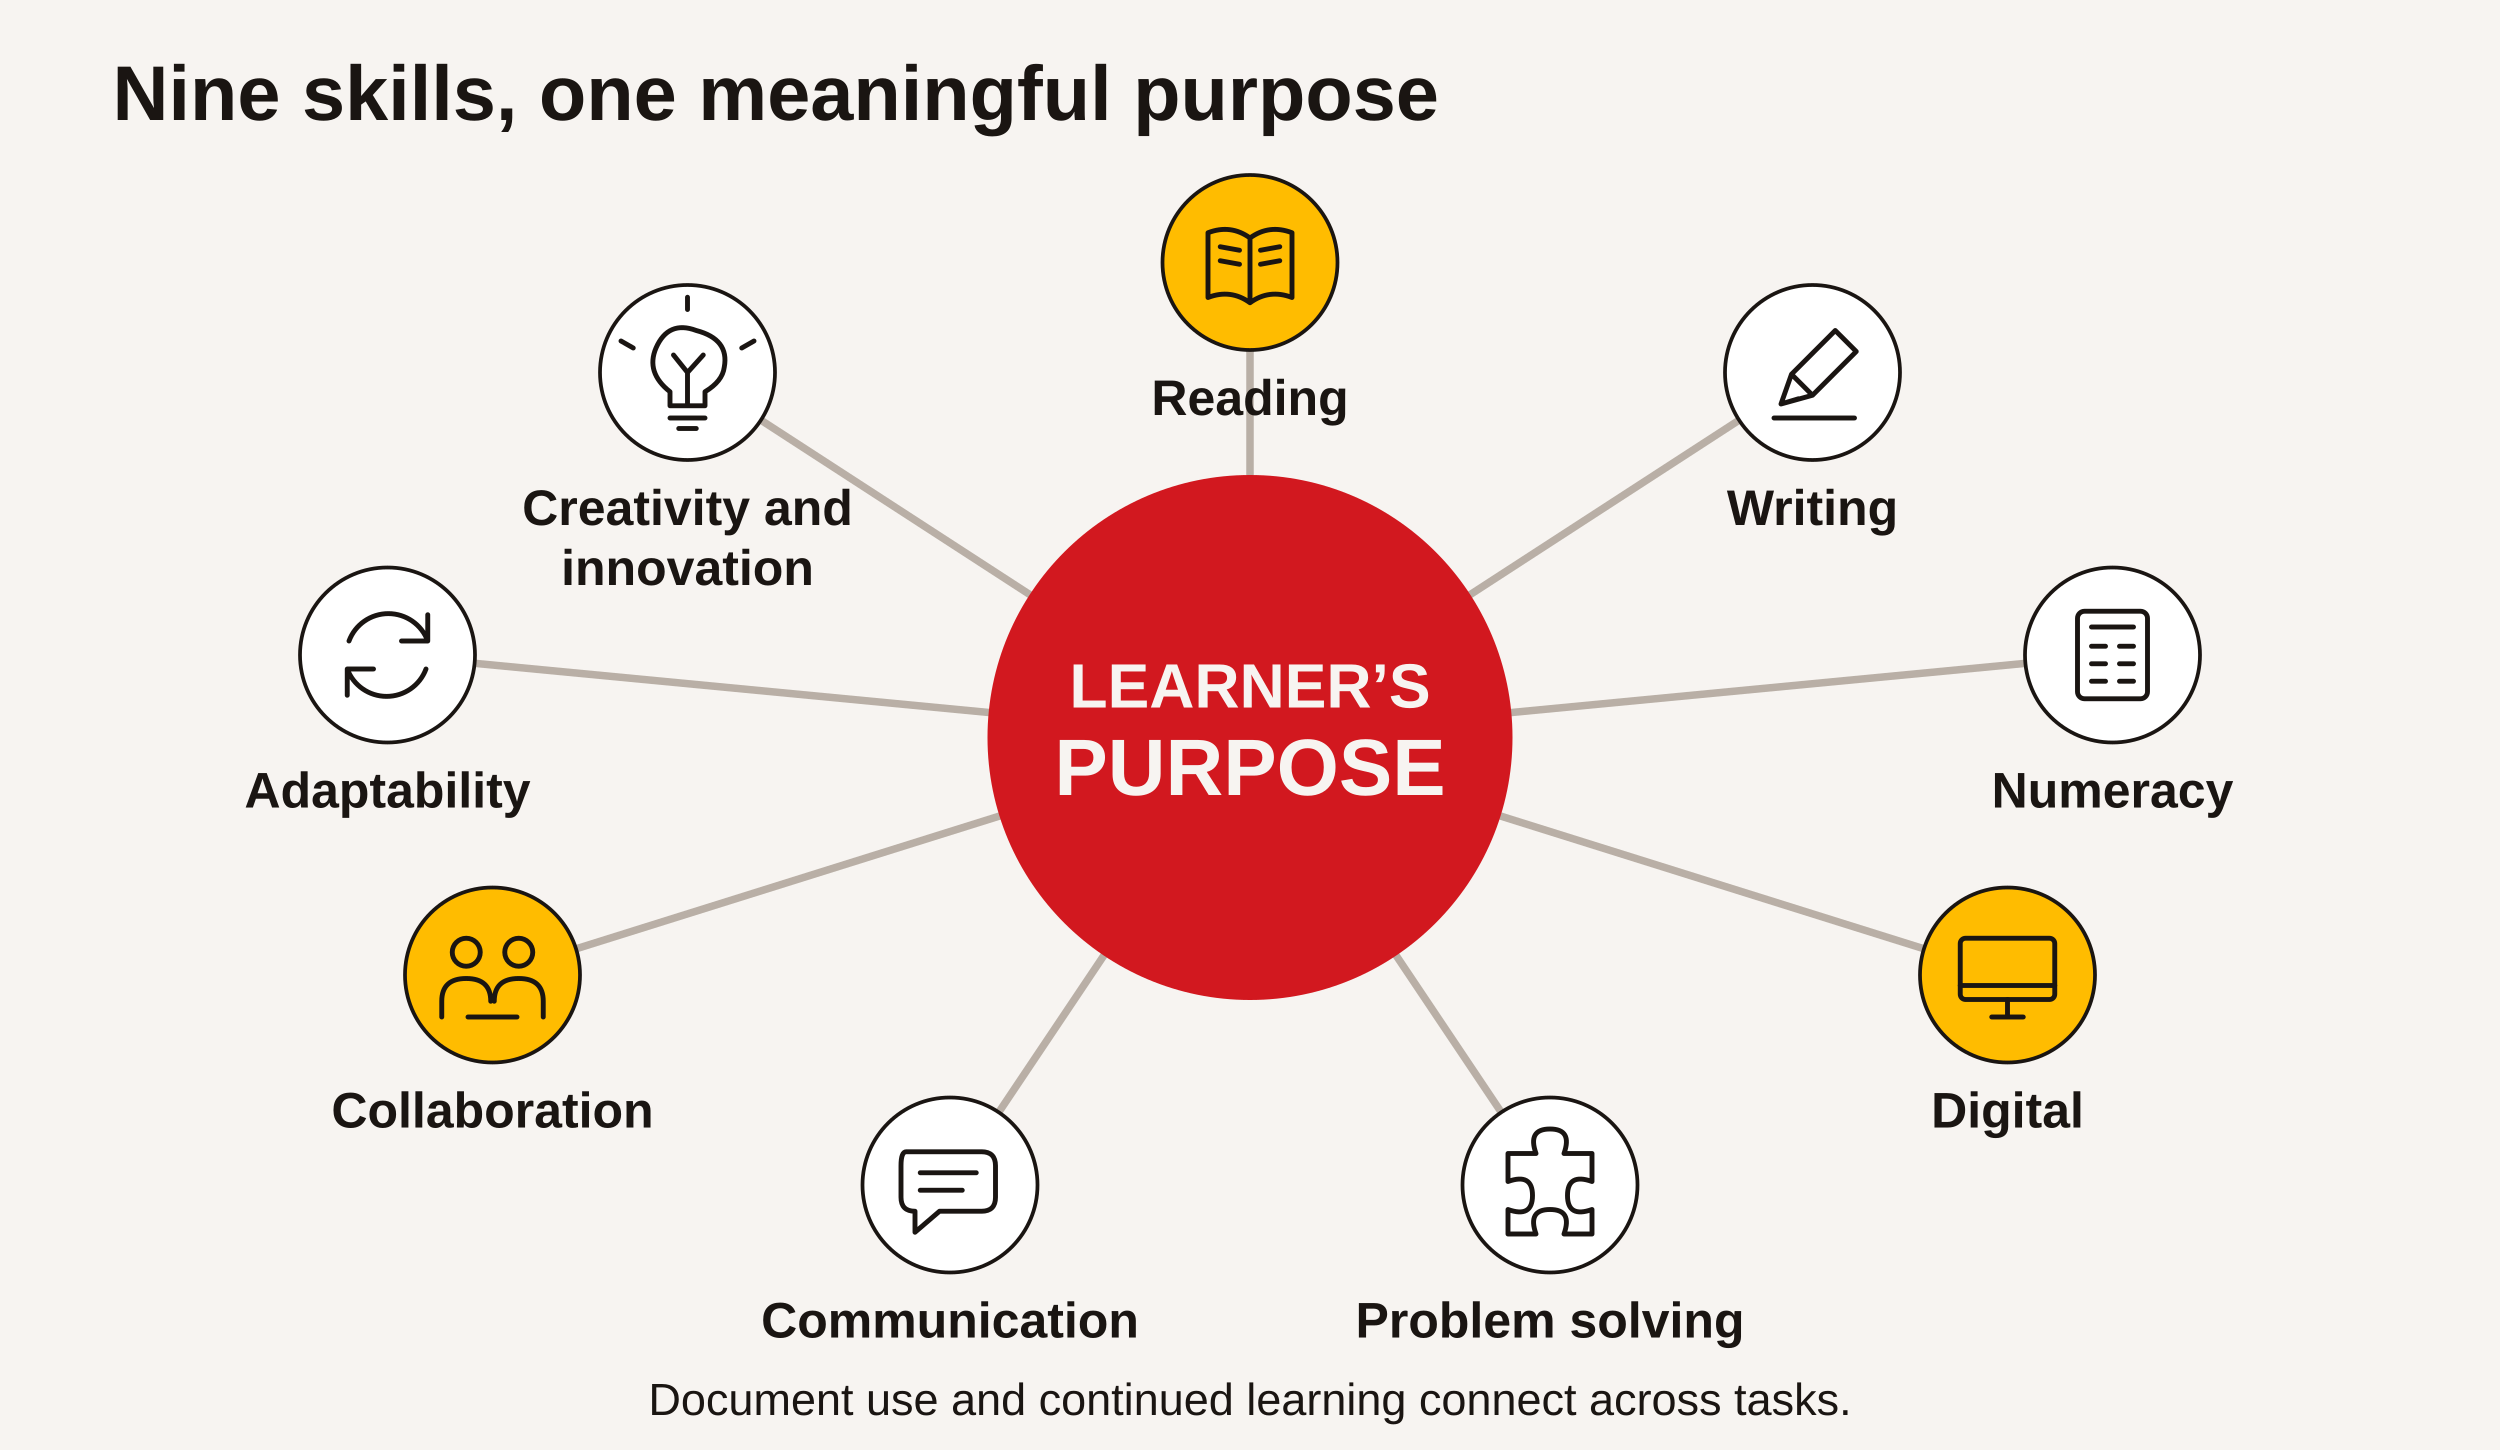
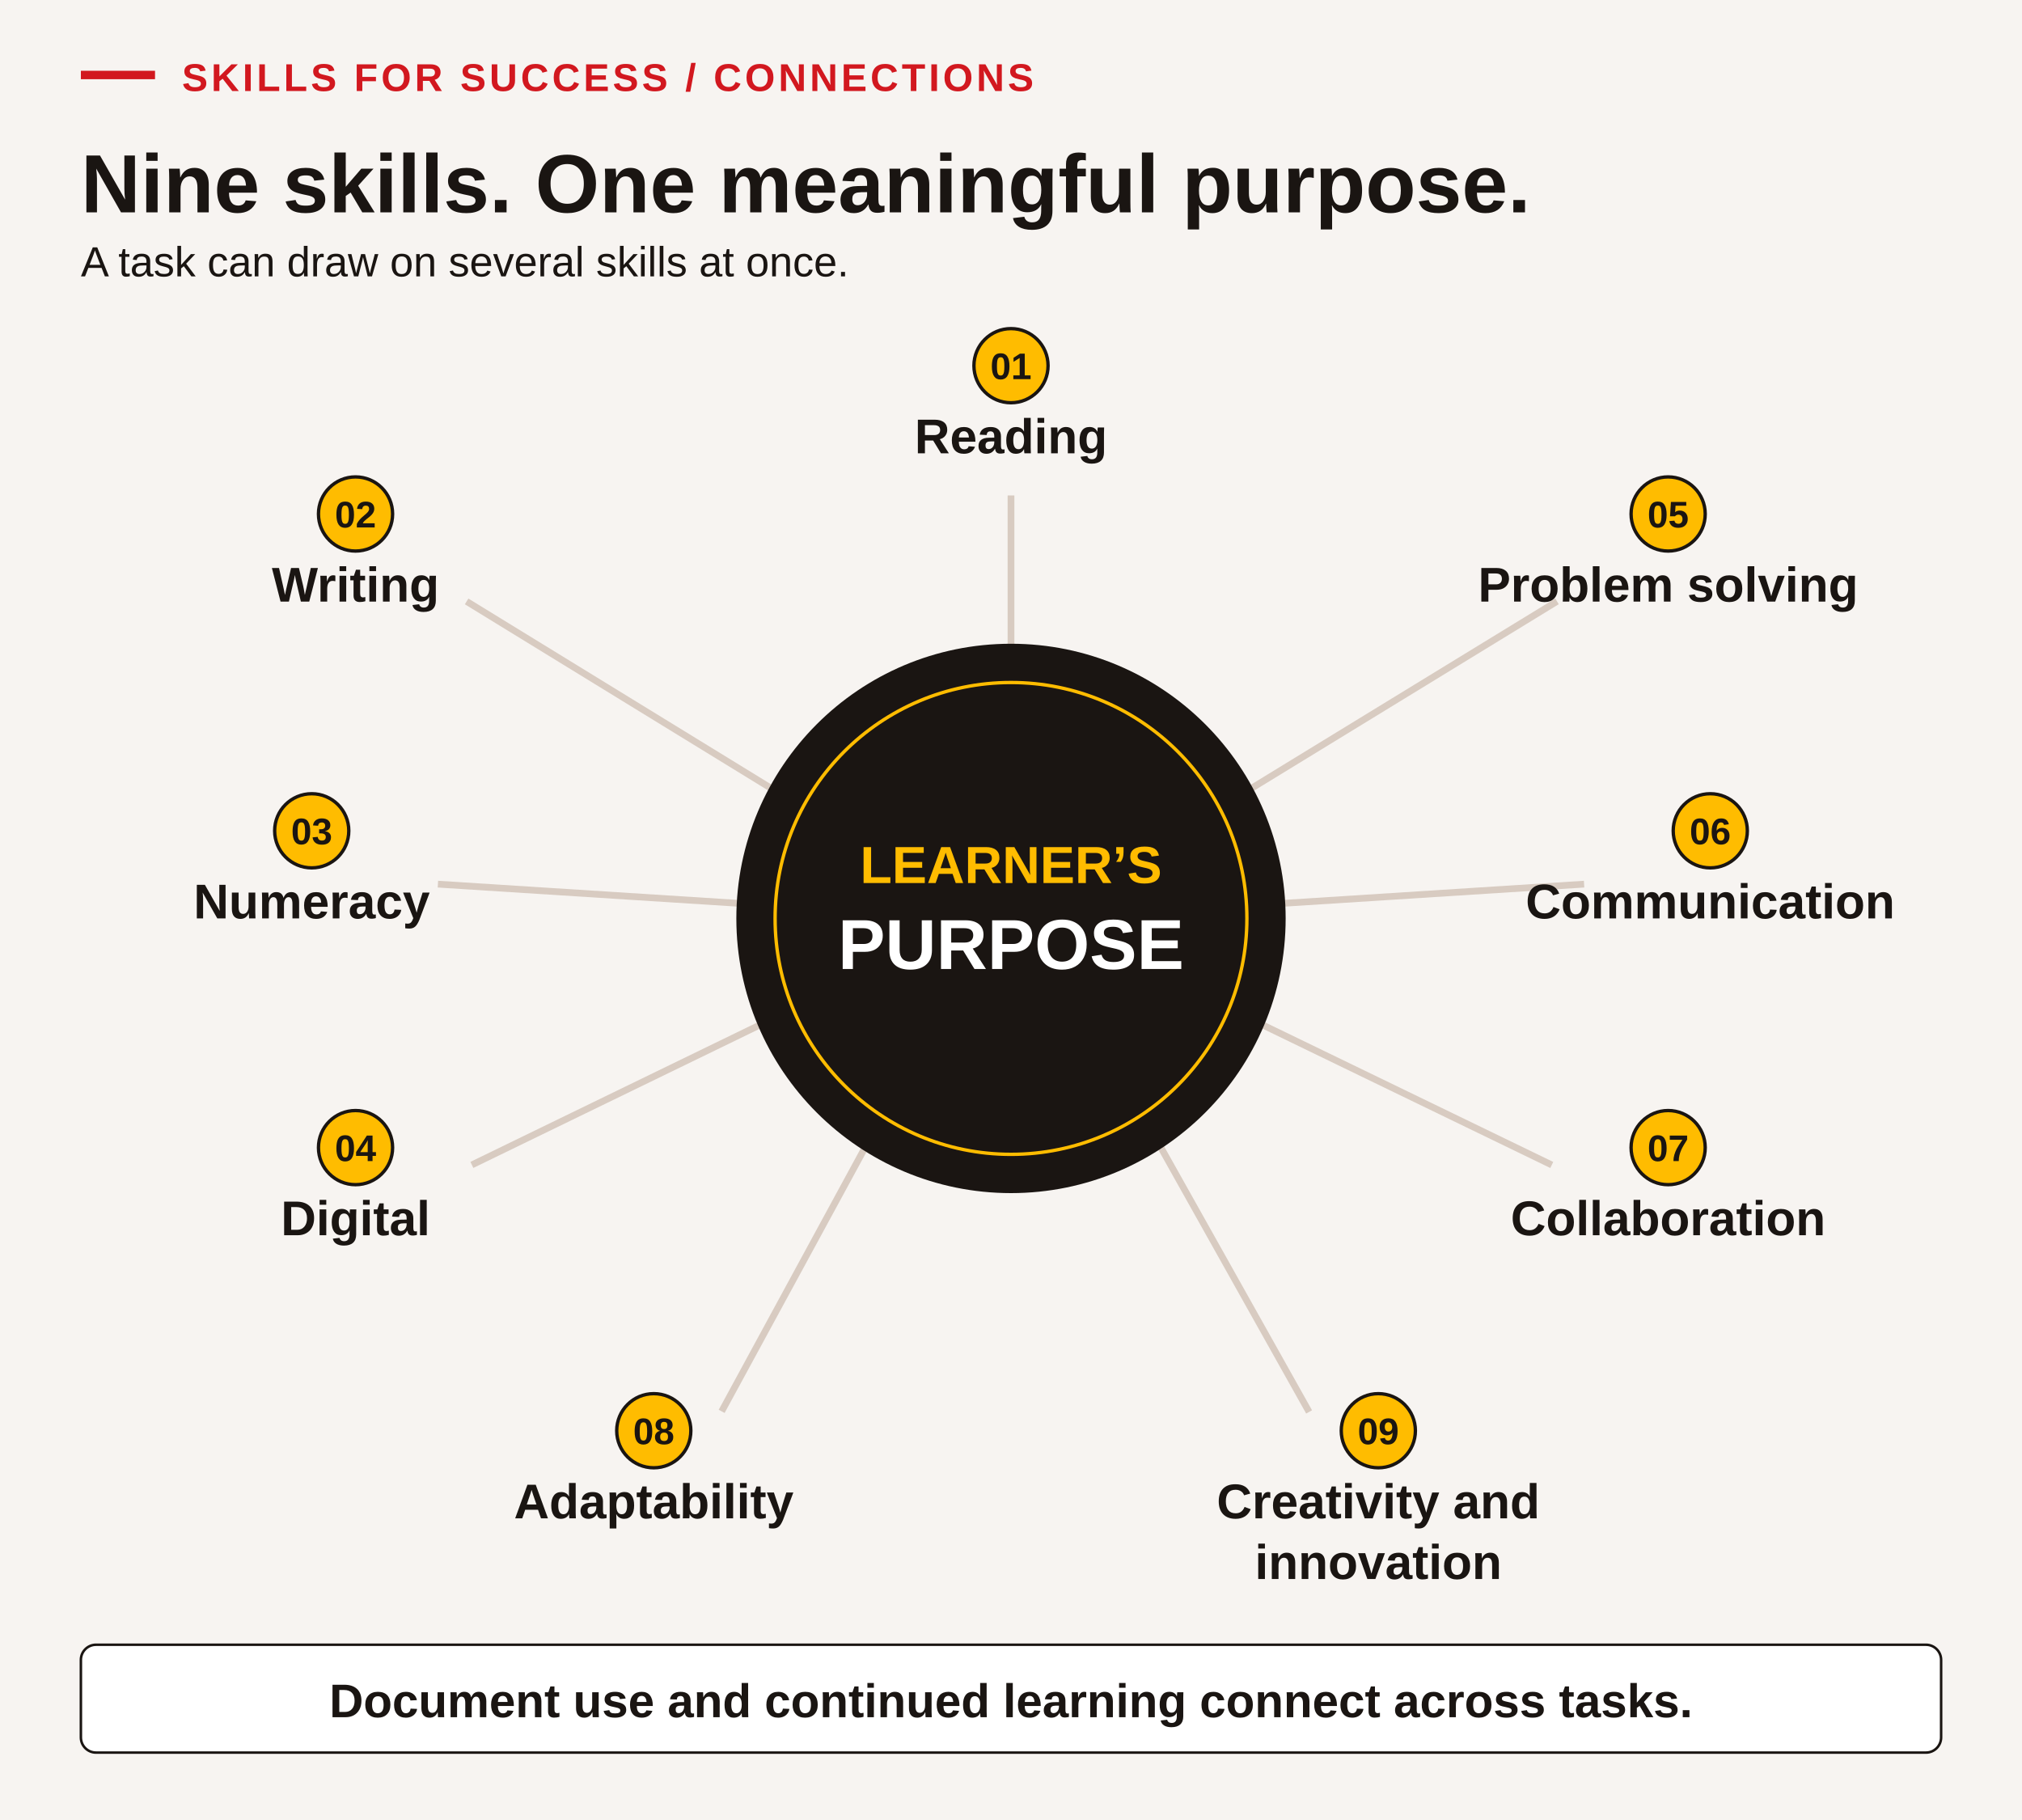
- <svg xmlns="http://www.w3.org/2000/svg" width="1000" height="580" viewBox="0 0 1000 580" role="img" aria-labelledby="title desc">
+ <svg xmlns="http://www.w3.org/2000/svg" width="1200" height="1080" viewBox="0 0 1200 1080" role="img" aria-labelledby="title desc">
  <defs>
-     <marker id="arrow" markerWidth="10" markerHeight="10" refX="8" refY="5" orient="auto">
-       <path d="M0 1L8 5L0 9" fill="none" stroke="#1A1512" stroke-width="1.8" />
+     <marker id="arrow" markerWidth="8" markerHeight="8" refX="7" refY="4" orient="auto">
+       <path d="M0 0 L8 4 L0 8Z" fill="#1A1512" />
    </marker>
+     <pattern id="hatch" width="14" height="14" patternUnits="userSpaceOnUse">
+       <path d="M-2 12 L12 -2 M2 16 L16 2" stroke="#7A6B61" stroke-width="1.5" />
+     </pattern>
  </defs>
-   <rect width="1000" height="580" fill="#F7F4F1" />
-   <g font-family="Arial, Helvetica, sans-serif" fill="#1A1512">
-     <text x="45" y="48" font-size="31" font-weight="700" fill="#1A1512" text-anchor="start">Nine skills, one meaningful purpose</text>
-     <line x1="500" y1="295" x2="500" y2="105" stroke="#B9AFA6" stroke-width="3" />
-     <line x1="500" y1="295" x2="725" y2="149" stroke="#B9AFA6" stroke-width="3" />
-     <line x1="500" y1="295" x2="845" y2="262" stroke="#B9AFA6" stroke-width="3" />
-     <line x1="500" y1="295" x2="803" y2="390" stroke="#B9AFA6" stroke-width="3" />
-     <line x1="500" y1="295" x2="620" y2="474" stroke="#B9AFA6" stroke-width="3" />
-     <line x1="500" y1="295" x2="380" y2="474" stroke="#B9AFA6" stroke-width="3" />
-     <line x1="500" y1="295" x2="197" y2="390" stroke="#B9AFA6" stroke-width="3" />
-     <line x1="500" y1="295" x2="155" y2="262" stroke="#B9AFA6" stroke-width="3" />
-     <line x1="500" y1="295" x2="275" y2="149" stroke="#B9AFA6" stroke-width="3" />
-     <circle cx="500" cy="295" r="105" fill="#D2181F" />
-     <text x="500" y="283" font-size="25" font-weight="700" fill="#F7F4F1" text-anchor="middle">LEARNER’S</text>
-     <text x="500" y="318" font-size="32" font-weight="700" fill="#F7F4F1" text-anchor="middle">PURPOSE</text>
-     <circle cx="500" cy="105" r="35" fill="#FFBC00" stroke="#1A1512" stroke-width="1.5" />
-     <g transform="translate(500 105) scale(0.7)" stroke="#1A1512" stroke-width="2.8" stroke-linecap="round" stroke-linejoin="round" fill="none">
-       <path d="M-24-17Q-11-22 0-14Q11-22 24-17V20Q11 15 0 23Q-11 15-24 20Z M0-14V23 M-17-9L-6-7 M6-7L17-9 M-17-1L-6 1 M6 1L17-1" />
-     </g>
-     <text x="500" y="166" font-size="20" font-weight="700" fill="#1A1512" text-anchor="middle">Reading</text>
-     <circle cx="725" cy="149" r="35" fill="#FFFFFF" stroke="#1A1512" stroke-width="1.5" />
-     <g transform="translate(725 149) scale(0.7)" stroke="#1A1512" stroke-width="2.8" stroke-linecap="round" stroke-linejoin="round" fill="none">
-       <path d="M-18 18L-12 1L13-24L25-12L0 13Z M-12 1L0 13 M13-24L25-12 M-18 18L-8 15 M-22 26H24" />
-     </g>
-     <text x="725" y="210" font-size="20" font-weight="700" fill="#1A1512" text-anchor="middle">Writing</text>
-     <circle cx="845" cy="262" r="35" fill="#FFFFFF" stroke="#1A1512" stroke-width="1.5" />
-     <g transform="translate(845 262) scale(0.7)" stroke="#1A1512" stroke-width="2.8" stroke-linecap="round" stroke-linejoin="round" fill="none">
-       <rect x="-20" y="-25" width="40" height="50" rx="4" />
-       <path d="M-12-16H12 M-12-5H-4 M4-5H12 M-12 5H-4 M4 5H12 M-12 15H-4 M4 15H12" />
-     </g>
-     <text x="845" y="323" font-size="20" font-weight="700" fill="#1A1512" text-anchor="middle">Numeracy</text>
-     <circle cx="803" cy="390" r="35" fill="#FFBC00" stroke="#1A1512" stroke-width="1.5" />
-     <g transform="translate(803 390) scale(0.7)" stroke="#1A1512" stroke-width="2.8" stroke-linecap="round" stroke-linejoin="round" fill="none">
-       <rect x="-27" y="-21" width="54" height="35" rx="3" />
-       <path d="M-9 24H9 M0 14V24 M-27 6H27" />
-     </g>
-     <text x="803" y="451" font-size="20" font-weight="700" fill="#1A1512" text-anchor="middle">Digital</text>
-     <circle cx="620" cy="474" r="35" fill="#FFFFFF" stroke="#1A1512" stroke-width="1.5" />
-     <g transform="translate(620 474) scale(0.7)" stroke="#1A1512" stroke-width="2.8" stroke-linecap="round" stroke-linejoin="round" fill="none">
-       <path d="M-24-18H-8Q-13-32 0-32Q13-32 8-18H24V-2Q10-7 10 6Q10 19 24 14V28H8Q13 14 0 14Q-13 14-8 28H-24V14Q-10 19-10 6Q-10-7-24-2Z" />
-     </g>
-     <text x="620" y="535" font-size="20" font-weight="700" fill="#1A1512" text-anchor="middle">Problem solving</text>
-     <circle cx="380" cy="474" r="35" fill="#FFFFFF" stroke="#1A1512" stroke-width="1.5" />
-     <g transform="translate(380 474) scale(0.7)" stroke="#1A1512" stroke-width="2.8" stroke-linecap="round" stroke-linejoin="round" fill="none">
-       <path d="M-25-19H18Q26-19 26-11V7Q26 15 18 15H-6L-20 27V15Q-28 15-28 7V-11Q-28-19-25-19Z M-17-7H15 M-17 3H7" />
-     </g>
-     <text x="380" y="535" font-size="20" font-weight="700" fill="#1A1512" text-anchor="middle">Communication</text>
-     <circle cx="197" cy="390" r="35" fill="#FFBC00" stroke="#1A1512" stroke-width="1.5" />
-     <g transform="translate(197 390) scale(0.7)" stroke="#1A1512" stroke-width="2.8" stroke-linecap="round" stroke-linejoin="round" fill="none">
-       <circle cx="-15" cy="-13" r="8" />
-       <circle cx="15" cy="-13" r="8" />
-       <path d="M-29 24V15Q-29 2-15 2Q-1 2-1 15 M1 15Q1 2 15 2Q29 2 29 15V24 M-14 24H14" />
-     </g>
-     <text x="197" y="451" font-size="20" font-weight="700" fill="#1A1512" text-anchor="middle">Collaboration</text>
-     <circle cx="155" cy="262" r="35" fill="#FFFFFF" stroke="#1A1512" stroke-width="1.5" />
-     <g transform="translate(155 262) scale(0.7)" stroke="#1A1512" stroke-width="2.8" stroke-linecap="round" stroke-linejoin="round" fill="none">
-       <path d="M-22-8A24 24 0 0 1 23-8 M23-23V-8H8 M22 8A24 24 0 0 1-23 8 M-23 23V8H-8" />
-     </g>
-     <text x="155" y="323" font-size="20" font-weight="700" fill="#1A1512" text-anchor="middle">Adaptability</text>
-     <circle cx="275" cy="149" r="35" fill="#FFFFFF" stroke="#1A1512" stroke-width="1.5" />
-     <g transform="translate(275 149) scale(0.7)" stroke="#1A1512" stroke-width="2.8" stroke-linecap="round" stroke-linejoin="round" fill="none">
-       <path d="M-10 11Q-24 0-18-14Q-11-30 5-24Q24-19 21-3Q20 5 10 11V19H-10Z M-10 26H10 M-5 32H5 M-8-10L0 0L9-10 M0 0V18 M-31-14L-38-18 M31-14L38-18 M0-36V-43" />
-     </g>
-     <text x="275" y="210" font-size="20" font-weight="700" fill="#1A1512" text-anchor="middle">Creativity and</text>
-     <text x="275" y="234" font-size="20" font-weight="700" fill="#1A1512" text-anchor="middle">innovation</text>
-     <text x="500" y="566" font-size="18" font-weight="400" fill="#1A1512" text-anchor="middle">Document use and continued learning connect across tasks.</text>
+   <rect width="1200" height="1080" fill="#F7F4F1" />
+   <g font-family="Arial,Helvetica,sans-serif">
+     <rect x="48" y="42" width="44" height="5" rx="0" fill="#D2181F" stroke="none" stroke-width="1" />
+     <text x="108" y="54" font-size="23" font-weight="700" fill="#D2181F" text-anchor="start" letter-spacing="2">SKILLS FOR SUCCESS / CONNECTIONS</text>
+     <text x="48" y="126" font-size="49" font-weight="700" fill="#1A1512" text-anchor="start" letter-spacing="0">Nine skills. One meaningful purpose.</text>
+     <text x="48" y="164" font-size="25" font-weight="400" fill="#1A1512" text-anchor="start" letter-spacing="0">A task can draw on several skills at once.</text>
+     <line x1="600.0" y1="383.0" x2="600.0" y2="294.0" stroke="#D8CBC1" stroke-width="4" />
+     <line x1="457.599" y1="467.76" x2="276.926" y2="356.886" stroke="#D8CBC1" stroke-width="4" />
+     <line x1="438.248" y1="536.035" x2="259.885" y2="524.656" stroke="#D8CBC1" stroke-width="4" />
+     <line x1="450.862" y1="608.259" x2="280.046" y2="691.257" stroke="#D8CBC1" stroke-width="4" />
+     <line x1="742.484" y1="467.913" x2="924.035" y2="356.841" stroke="#D8CBC1" stroke-width="4" />
+     <line x1="761.752" y1="536.035" x2="940.115" y2="524.656" stroke="#D8CBC1" stroke-width="4" />
+     <line x1="749.197" y1="608.122" x2="920.927" y2="691.297" stroke="#D8CBC1" stroke-width="4" />
+     <line x1="513" y1="681.656" x2="428.278" y2="837.509" stroke="#D8CBC1" stroke-width="4" />
+     <line x1="688.731" y1="680.539" x2="776.921" y2="837.84" stroke="#D8CBC1" stroke-width="4" />
+     <circle cx="600" cy="545" r="163" fill="#1A1512" stroke="none" stroke-width="1" />
+     <circle cx="600" cy="545" r="140" fill="none" stroke="#FFBC00" stroke-width="2" />
+     <text x="600" y="524" font-size="31" font-weight="700" fill="#FFBC00" text-anchor="middle" letter-spacing="0">LEARNER’S</text>
+     <text x="600" y="575" font-size="42" font-weight="700" fill="#FFFFFF" text-anchor="middle" letter-spacing="0">PURPOSE</text>
+     <circle cx="600" cy="217" r="22" fill="#FFBC00" stroke="#1A1512" stroke-width="2" />
+     <text x="600" y="225" font-size="22" font-weight="700" fill="#1A1512" text-anchor="middle" letter-spacing="0">01</text>
+     <text x="600" y="269" font-size="29" font-weight="700" fill="#1A1512" text-anchor="middle" letter-spacing="0">Reading</text>
+     <circle cx="211" cy="305" r="22" fill="#FFBC00" stroke="#1A1512" stroke-width="2" />
+     <text x="211" y="313" font-size="22" font-weight="700" fill="#1A1512" text-anchor="middle" letter-spacing="0">02</text>
+     <text x="211" y="357" font-size="29" font-weight="700" fill="#1A1512" text-anchor="middle" letter-spacing="0">Writing</text>
+     <circle cx="185" cy="493" r="22" fill="#FFBC00" stroke="#1A1512" stroke-width="2" />
+     <text x="185" y="501" font-size="22" font-weight="700" fill="#1A1512" text-anchor="middle" letter-spacing="0">03</text>
+     <text x="185" y="545" font-size="29" font-weight="700" fill="#1A1512" text-anchor="middle" letter-spacing="0">Numeracy</text>
+     <circle cx="211" cy="681" r="22" fill="#FFBC00" stroke="#1A1512" stroke-width="2" />
+     <text x="211" y="689" font-size="22" font-weight="700" fill="#1A1512" text-anchor="middle" letter-spacing="0">04</text>
+     <text x="211" y="733" font-size="29" font-weight="700" fill="#1A1512" text-anchor="middle" letter-spacing="0">Digital</text>
+     <circle cx="990" cy="305" r="22" fill="#FFBC00" stroke="#1A1512" stroke-width="2" />
+     <text x="990" y="313" font-size="22" font-weight="700" fill="#1A1512" text-anchor="middle" letter-spacing="0">05</text>
+     <text x="990" y="357" font-size="29" font-weight="700" fill="#1A1512" text-anchor="middle" letter-spacing="0">Problem solving</text>
+     <circle cx="1015" cy="493" r="22" fill="#FFBC00" stroke="#1A1512" stroke-width="2" />
+     <text x="1015" y="501" font-size="22" font-weight="700" fill="#1A1512" text-anchor="middle" letter-spacing="0">06</text>
+     <text x="1015" y="545" font-size="29" font-weight="700" fill="#1A1512" text-anchor="middle" letter-spacing="0">Communication</text>
+     <circle cx="990" cy="681" r="22" fill="#FFBC00" stroke="#1A1512" stroke-width="2" />
+     <text x="990" y="689" font-size="22" font-weight="700" fill="#1A1512" text-anchor="middle" letter-spacing="0">07</text>
+     <text x="990" y="733" font-size="29" font-weight="700" fill="#1A1512" text-anchor="middle" letter-spacing="0">Collaboration</text>
+     <circle cx="388" cy="849" r="22" fill="#FFBC00" stroke="#1A1512" stroke-width="2" />
+     <text x="388" y="857" font-size="22" font-weight="700" fill="#1A1512" text-anchor="middle" letter-spacing="0">08</text>
+     <text x="388" y="901" font-size="29" font-weight="700" fill="#1A1512" text-anchor="middle" letter-spacing="0">Adaptability</text>
+     <circle cx="818" cy="849" r="22" fill="#FFBC00" stroke="#1A1512" stroke-width="2" />
+     <text x="818" y="857" font-size="22" font-weight="700" fill="#1A1512" text-anchor="middle" letter-spacing="0">09</text>
+     <text x="818" y="901" font-size="29" font-weight="700" fill="#1A1512" text-anchor="middle" letter-spacing="0">Creativity and</text>
+     <text x="818" y="937" font-size="29" font-weight="700" fill="#1A1512" text-anchor="middle" letter-spacing="0">innovation</text>
+     <rect x="48" y="976" width="1104" height="64" rx="9" fill="#FFFFFF" stroke="#1A1512" stroke-width="1.5" />
+     <text x="600" y="1019" font-size="28" font-weight="700" fill="#1A1512" text-anchor="middle" letter-spacing="0">Document use and continued learning connect across tasks.</text>
  </g>
</svg>
